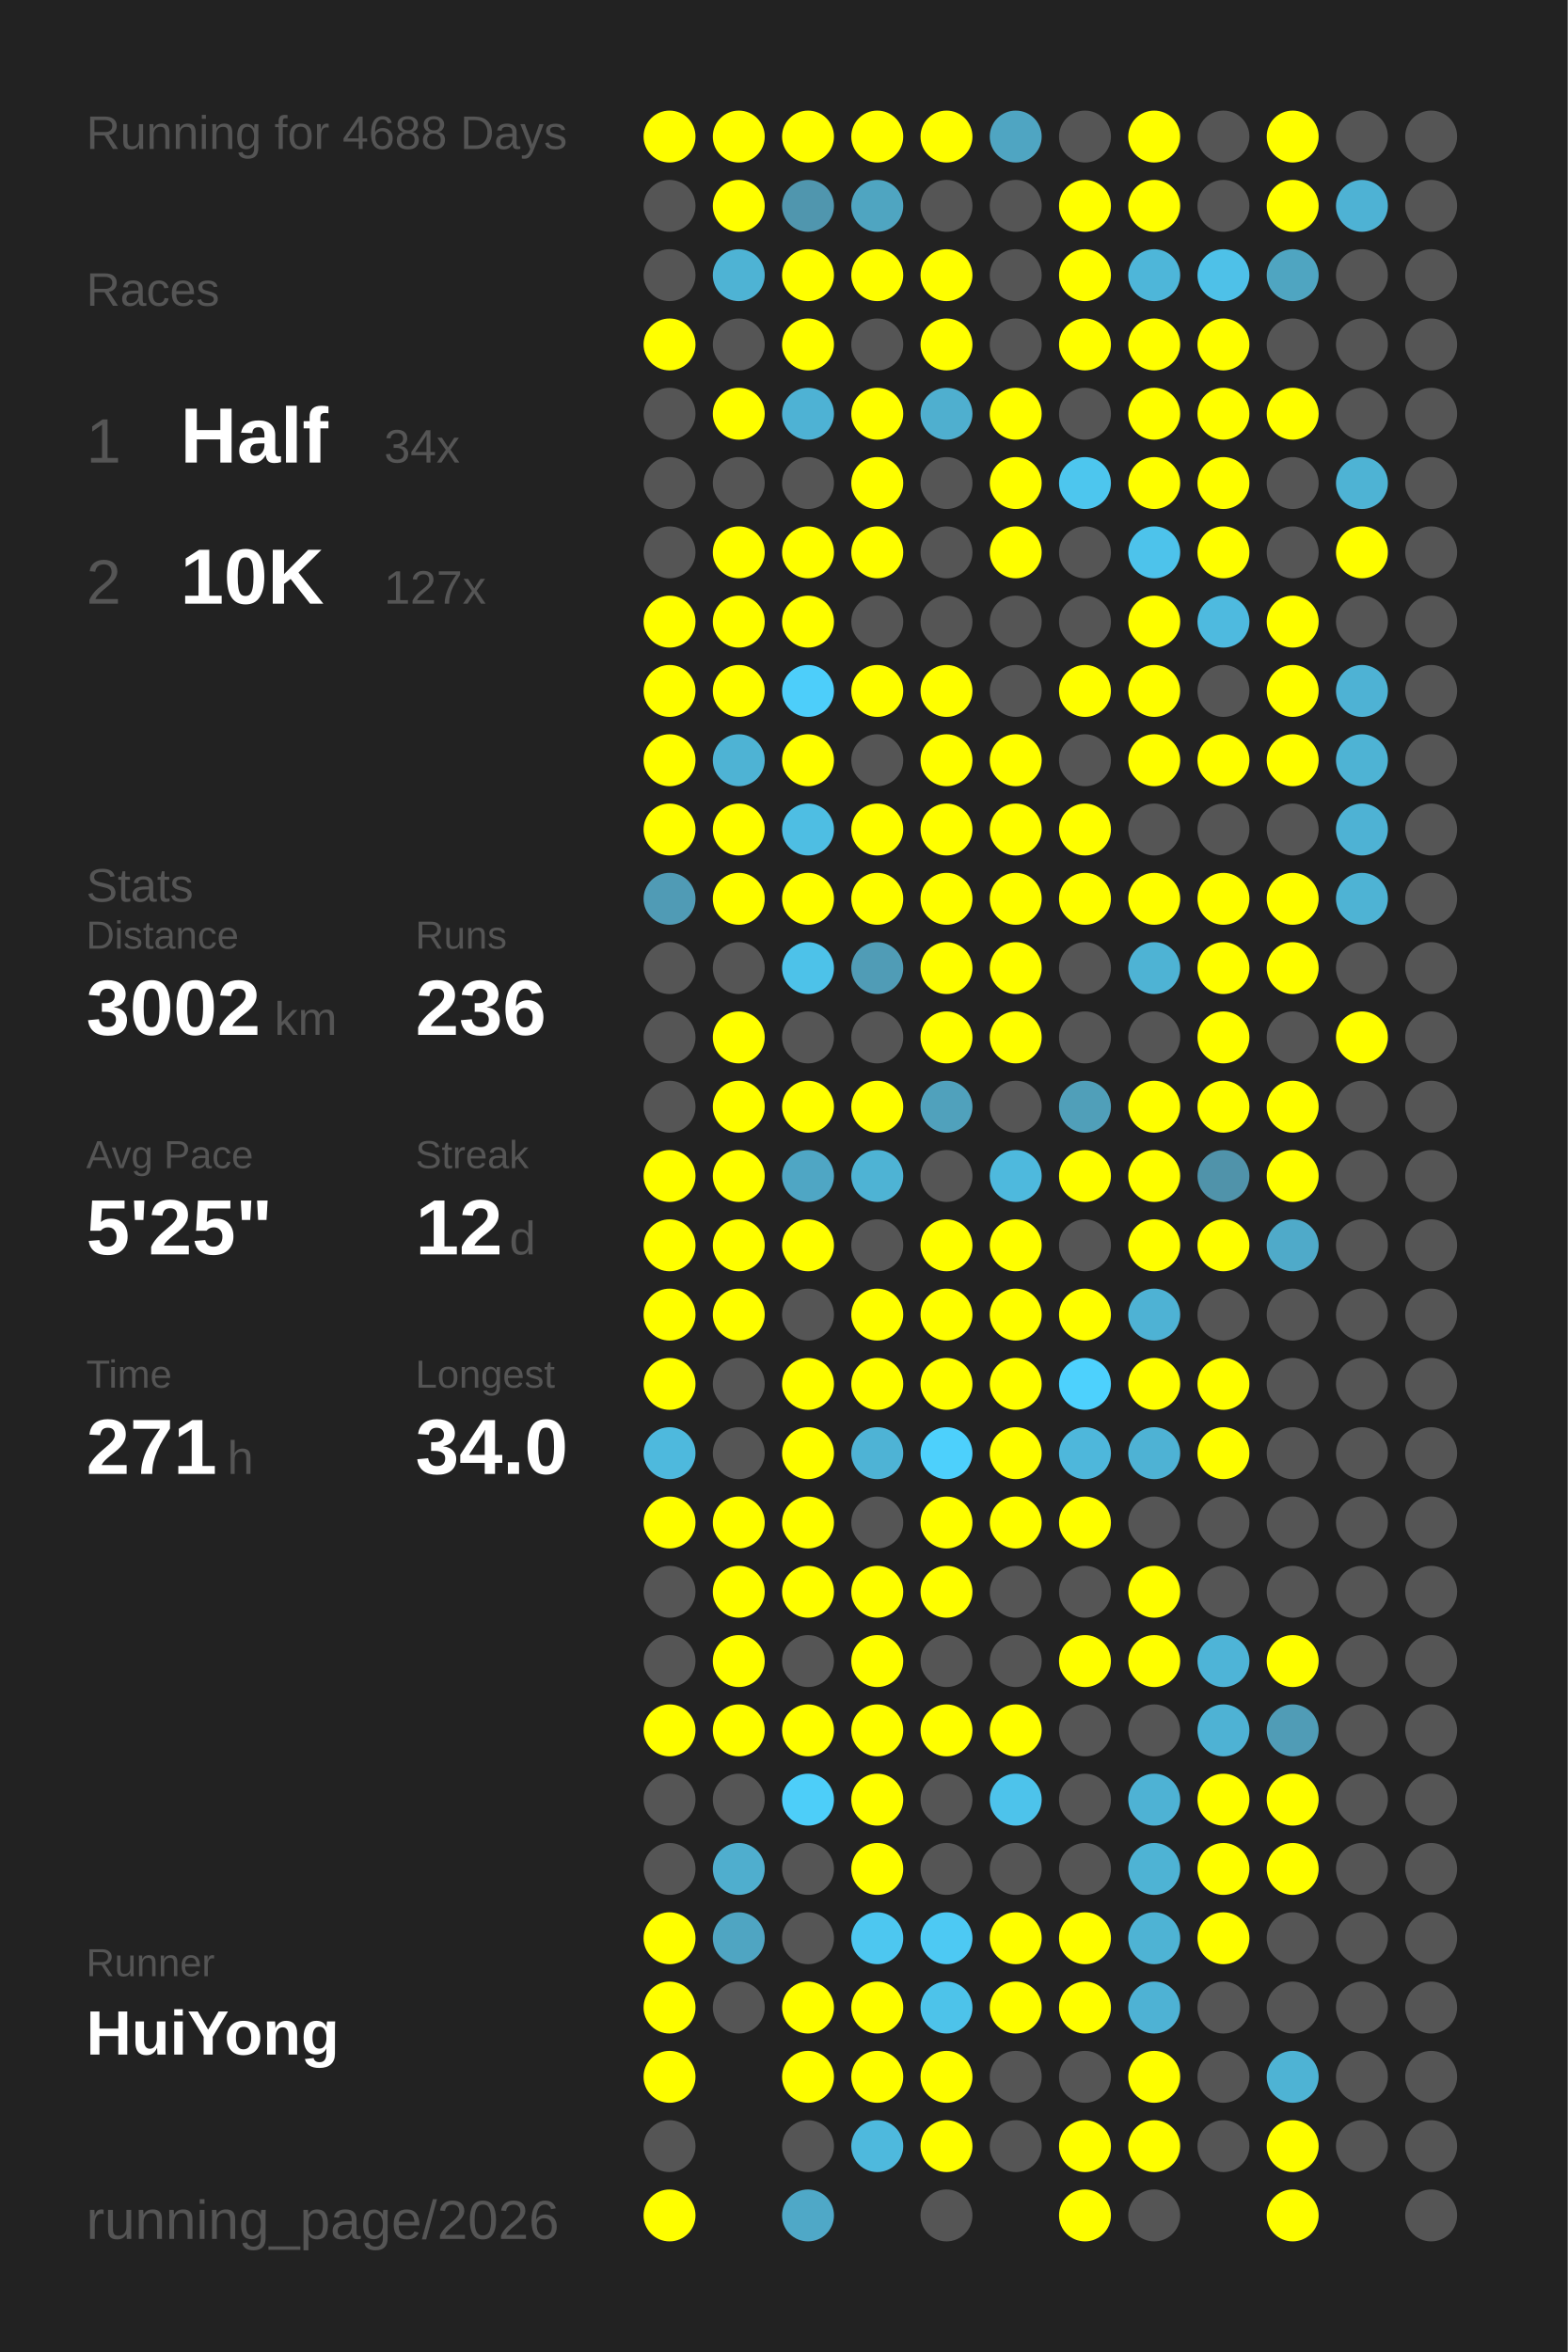
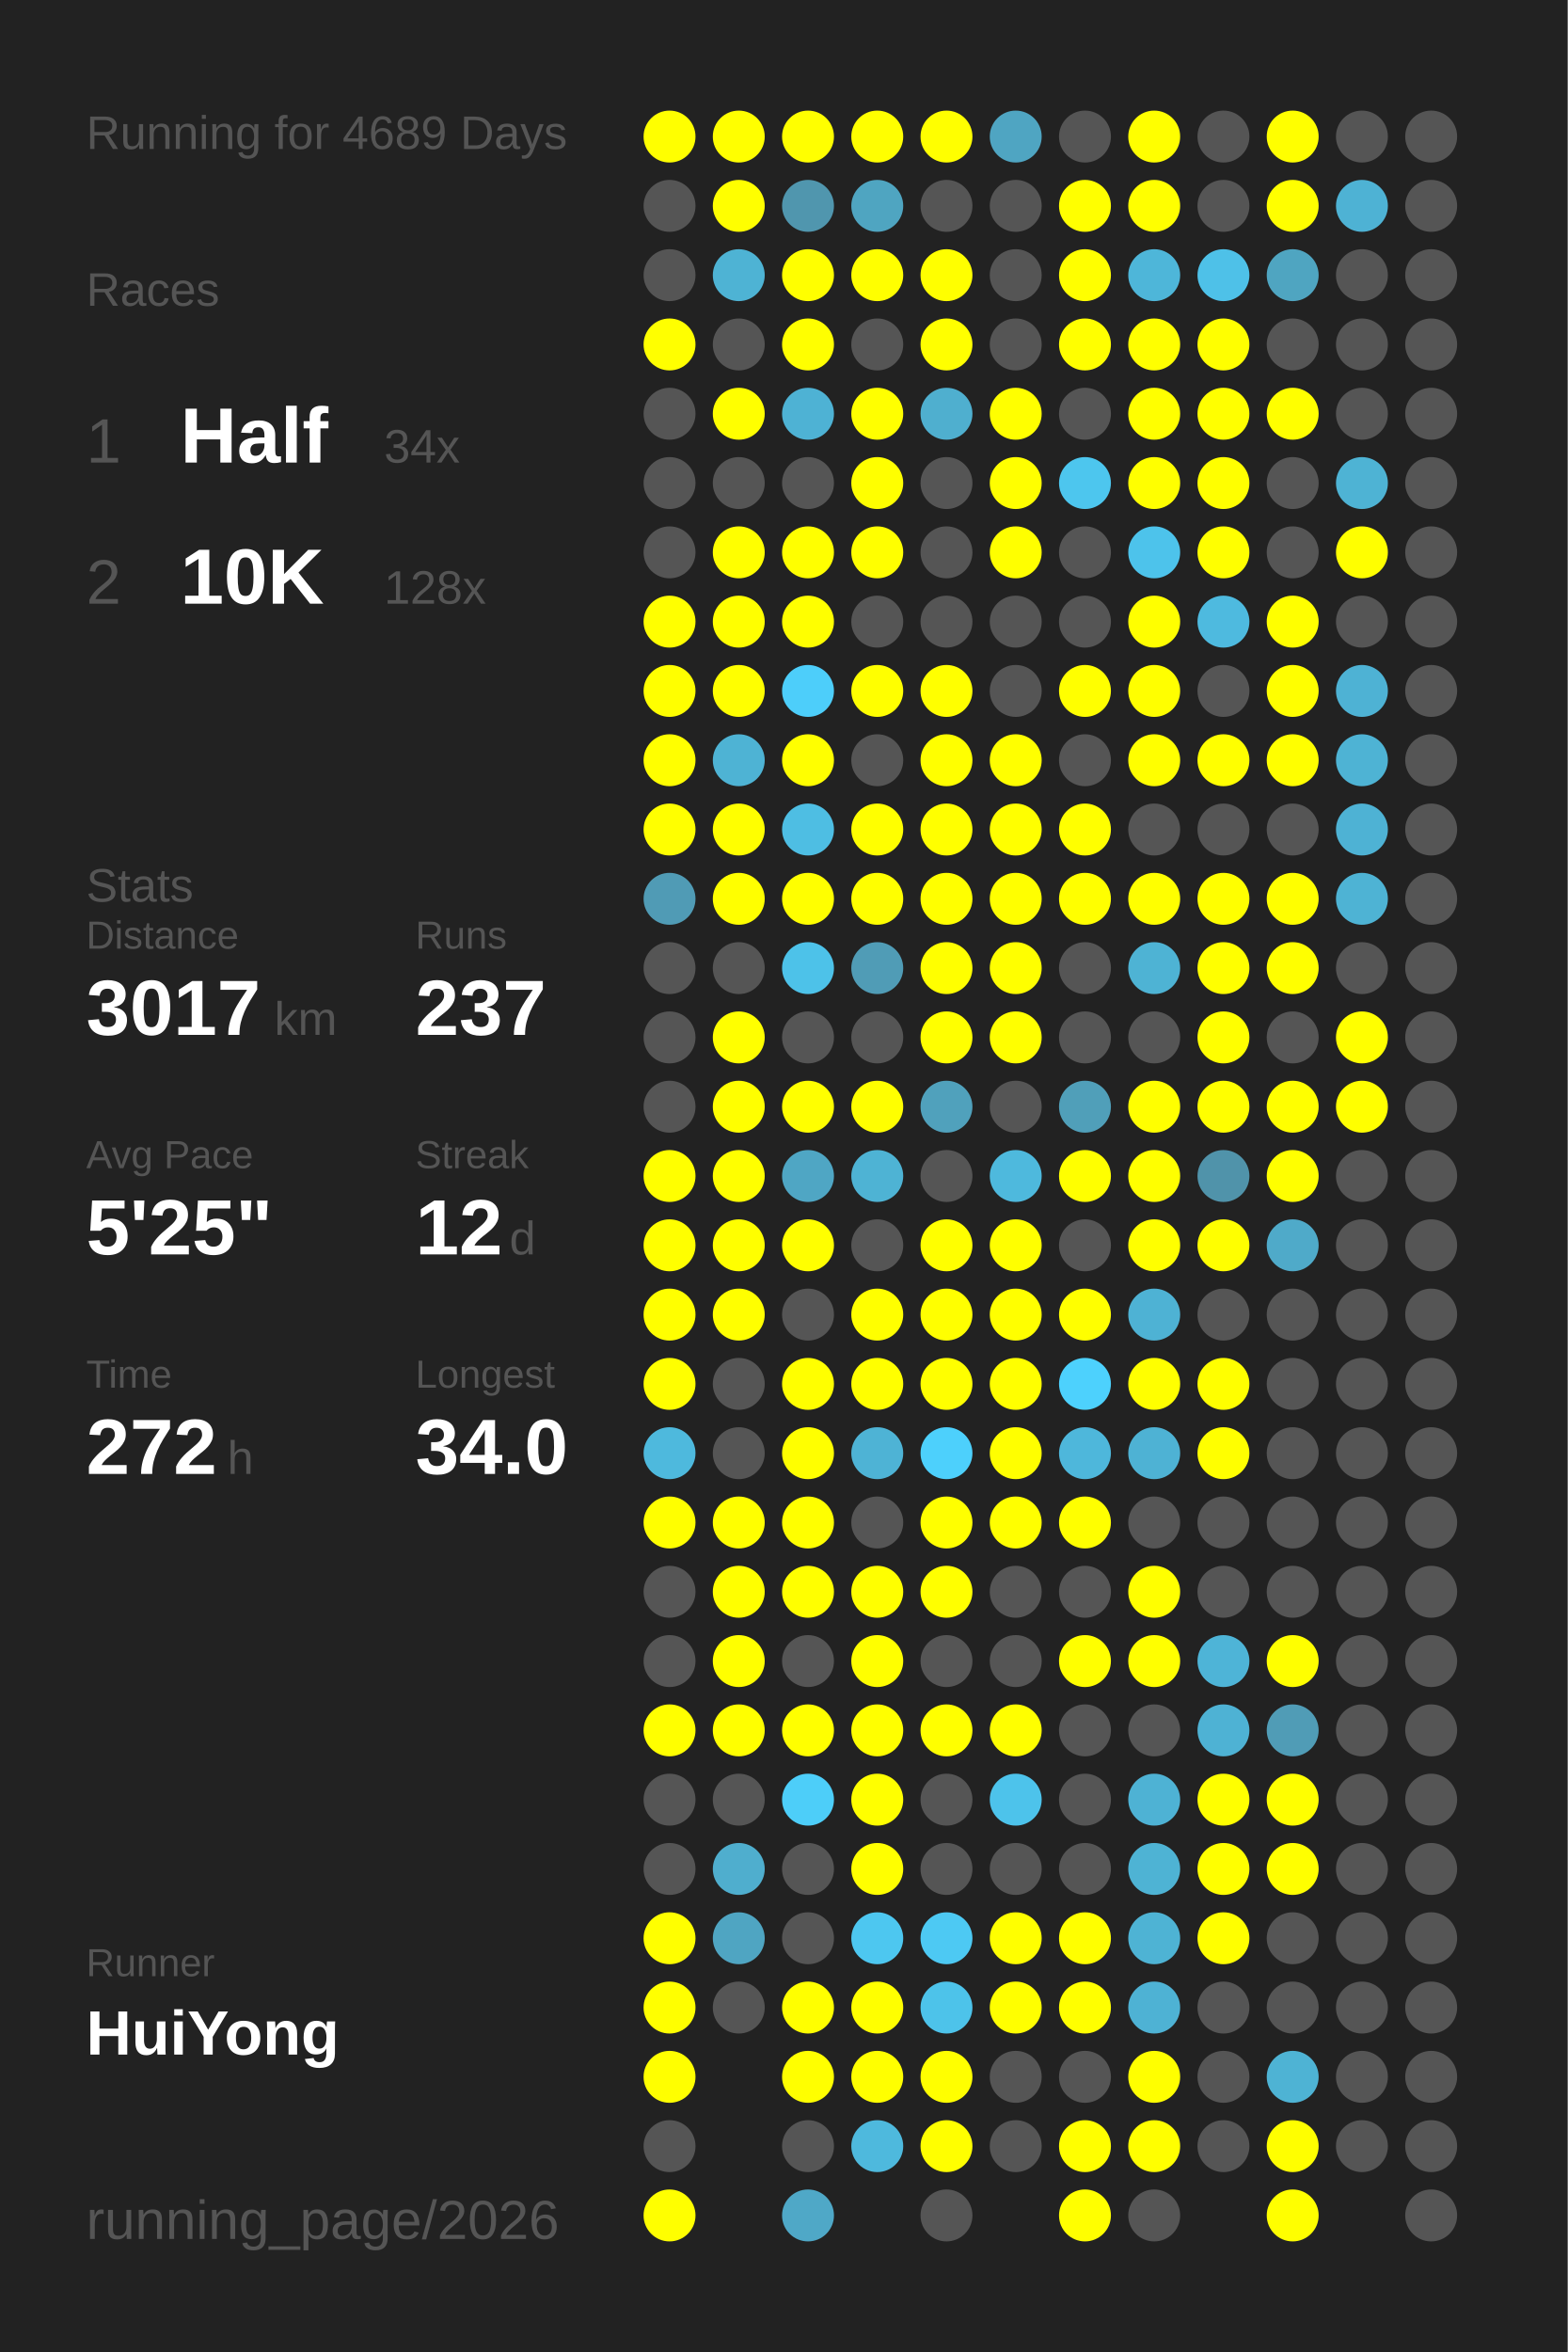
<svg xmlns="http://www.w3.org/2000/svg" baseProfile="full" height="300mm" version="1.1" viewBox="0,0,200,300" width="200mm">
  <defs />
  <rect fill="#222222" height="300" width="200" x="0" y="0" />
-   <text fill="#555555" style="font-size:6px; font-family:Arial;" x="11" y="19">Running for 4688 Days</text>
+   <text fill="#555555" style="font-size:6px; font-family:Arial;" x="11" y="19">Running for 4689 Days</text>
  <text fill="#555555" style="font-size:6px; font-family:Arial;" x="11" y="39">Races</text>
  <text fill="#555555" style="font-size:8px; font-family:Arial;" x="11" y="59">1</text>
  <text fill="#FFFFFF" style="font-size:10px; font-family:Arial; font-weight:bold;" x="23" y="59">Half</text>
  <text fill="#555555" style="font-size:6px; font-family:Arial;" x="49" y="59">34x</text>
  <text fill="#555555" style="font-size:8px; font-family:Arial;" x="11" y="77">2</text>
  <text fill="#FFFFFF" style="font-size:10px; font-family:Arial; font-weight:bold;" x="23" y="77">10K</text>
-   <text fill="#555555" style="font-size:6px; font-family:Arial;" x="49" y="77">127x</text>
+   <text fill="#555555" style="font-size:6px; font-family:Arial;" x="49" y="77">128x</text>
  <text fill="#555555" style="font-size:6px; font-family:Arial;" x="11" y="115">Stats</text>
  <text fill="#555555" style="font-size:5px; font-family:Arial;" x="11" y="121">Distance</text>
-   <text fill="#FFFFFF" style="font-size:10px; font-family:Arial; font-weight:bold;" x="11" y="132">3002</text>
+   <text fill="#FFFFFF" style="font-size:10px; font-family:Arial; font-weight:bold;" x="11" y="132">3017</text>
  <text fill="#555555" style="font-size:6px; font-family:Arial;" x="35" y="132">km</text>
  <text fill="#555555" style="font-size:5px; font-family:Arial;" x="53" y="121">Runs</text>
-   <text fill="#FFFFFF" style="font-size:10px; font-family:Arial; font-weight:bold;" x="53" y="132">236</text>
+   <text fill="#FFFFFF" style="font-size:10px; font-family:Arial; font-weight:bold;" x="53" y="132">237</text>
  <text fill="#555555" style="font-size:5px; font-family:Arial;" x="11" y="149">Avg Pace</text>
  <text fill="#FFFFFF" style="font-size:10px; font-family:Arial; font-weight:bold;" x="11" y="160">5'25"</text>
  <text fill="#555555" style="font-size:5px; font-family:Arial;" x="53" y="149">Streak</text>
  <text fill="#FFFFFF" style="font-size:10px; font-family:Arial; font-weight:bold;" x="53" y="160">12</text>
  <text fill="#555555" style="font-size:6px; font-family:Arial;" x="65" y="160">d</text>
  <text fill="#555555" style="font-size:5px; font-family:Arial;" x="11" y="177">Time</text>
-   <text fill="#FFFFFF" style="font-size:10px; font-family:Arial; font-weight:bold;" x="11" y="188">271</text>
+   <text fill="#FFFFFF" style="font-size:10px; font-family:Arial; font-weight:bold;" x="11" y="188">272</text>
  <text fill="#555555" style="font-size:6px; font-family:Arial;" x="29" y="188">h</text>
  <text fill="#555555" style="font-size:5px; font-family:Arial;" x="53" y="177">Longest</text>
  <text fill="#FFFFFF" style="font-size:10px; font-family:Arial; font-weight:bold;" x="53" y="188">34.0</text>
  <text fill="#555555" style="font-size:5px; font-family:Arial;" x="11" y="252.065">Runner</text>
  <text fill="#FFFFFF" style="font-size:8px; font-family:Arial; font-weight:bold;" x="11" y="262.065">HuiYong</text>
  <text fill="#555555" style="font-size:7px; font-family:Arial;" x="11" y="285.581">running_page/2026</text>
  <circle cx="85.417" cy="17.419" fill="#FFFF00" r="3.312" />
  <circle cx="85.417" cy="26.258" fill="#555555" r="3.312" />
  <circle cx="85.417" cy="35.097" fill="#555555" r="3.312" />
  <circle cx="85.417" cy="43.935" fill="#FFFF00" r="3.312" />
  <circle cx="85.417" cy="52.774" fill="#555555" r="3.312" />
  <circle cx="85.417" cy="61.613" fill="#555555" r="3.312" />
  <circle cx="85.417" cy="70.452" fill="#555555" r="3.312" />
  <circle cx="85.417" cy="79.29" fill="#FFFF00" r="3.312" />
  <circle cx="85.417" cy="88.129" fill="#FFFF00" r="3.312" />
  <circle cx="85.417" cy="96.968" fill="#FFFF00" r="3.312" />
  <circle cx="85.417" cy="105.806" fill="#FFFF00" r="3.312" />
  <circle cx="85.417" cy="114.645" fill="#509bb5" r="3.312" />
  <circle cx="85.417" cy="123.484" fill="#555555" r="3.312" />
  <circle cx="85.417" cy="132.323" fill="#555555" r="3.312" />
  <circle cx="85.417" cy="141.161" fill="#555555" r="3.312" />
  <circle cx="85.417" cy="150" fill="#FFFF00" r="3.312" />
  <circle cx="85.417" cy="158.839" fill="#FFFF00" r="3.312" />
  <circle cx="85.417" cy="167.677" fill="#FFFF00" r="3.312" />
  <circle cx="85.417" cy="176.516" fill="#FFFF00" r="3.312" />
  <circle cx="85.417" cy="185.355" fill="#4eb9dd" r="3.312" />
  <circle cx="85.417" cy="194.194" fill="#FFFF00" r="3.312" />
  <circle cx="85.417" cy="203.032" fill="#555555" r="3.312" />
  <circle cx="85.417" cy="211.871" fill="#555555" r="3.312" />
  <circle cx="85.417" cy="220.71" fill="#FFFF00" r="3.312" />
  <circle cx="85.417" cy="229.548" fill="#555555" r="3.312" />
  <circle cx="85.417" cy="238.387" fill="#555555" r="3.312" />
  <circle cx="85.417" cy="247.226" fill="#FFFF00" r="3.312" />
  <circle cx="85.417" cy="256.065" fill="#FFFF00" r="3.312" />
  <circle cx="85.417" cy="264.903" fill="#FFFF00" r="3.312" />
  <circle cx="85.417" cy="273.742" fill="#555555" r="3.312" />
  <circle cx="85.417" cy="282.581" fill="#FFFF00" r="3.312" />
  <circle cx="94.25" cy="17.419" fill="#FFFF00" r="3.312" />
  <circle cx="94.25" cy="26.258" fill="#FFFF00" r="3.312" />
  <circle cx="94.25" cy="35.097" fill="#4eb3d4" r="3.312" />
  <circle cx="94.25" cy="43.935" fill="#555555" r="3.312" />
  <circle cx="94.25" cy="52.774" fill="#FFFF00" r="3.312" />
  <circle cx="94.25" cy="61.613" fill="#555555" r="3.312" />
  <circle cx="94.25" cy="70.452" fill="#FFFF00" r="3.312" />
  <circle cx="94.25" cy="79.29" fill="#FFFF00" r="3.312" />
  <circle cx="94.25" cy="88.129" fill="#FFFF00" r="3.312" />
  <circle cx="94.25" cy="96.968" fill="#4eb3d4" r="3.312" />
  <circle cx="94.25" cy="105.806" fill="#FFFF00" r="3.312" />
  <circle cx="94.25" cy="114.645" fill="#FFFF00" r="3.312" />
  <circle cx="94.25" cy="123.484" fill="#555555" r="3.312" />
  <circle cx="94.25" cy="132.323" fill="#FFFF00" r="3.312" />
  <circle cx="94.25" cy="141.161" fill="#FFFF00" r="3.312" />
  <circle cx="94.25" cy="150" fill="#FFFF00" r="3.312" />
  <circle cx="94.25" cy="158.839" fill="#FFFF00" r="3.312" />
  <circle cx="94.25" cy="167.677" fill="#FFFF00" r="3.312" />
  <circle cx="94.25" cy="176.516" fill="#555555" r="3.312" />
  <circle cx="94.25" cy="185.355" fill="#555555" r="3.312" />
  <circle cx="94.25" cy="194.194" fill="#FFFF00" r="3.312" />
  <circle cx="94.25" cy="203.032" fill="#FFFF00" r="3.312" />
  <circle cx="94.25" cy="211.871" fill="#FFFF00" r="3.312" />
  <circle cx="94.25" cy="220.71" fill="#FFFF00" r="3.312" />
  <circle cx="94.25" cy="229.548" fill="#555555" r="3.312" />
  <circle cx="94.25" cy="238.387" fill="#4faece" r="3.312" />
  <circle cx="94.25" cy="247.226" fill="#4fa5c2" r="3.312" />
  <circle cx="94.25" cy="256.065" fill="#555555" r="3.312" />
  <circle cx="103.083" cy="17.419" fill="#FFFF00" r="3.312" />
  <circle cx="103.083" cy="26.258" fill="#5096ae" r="3.312" />
  <circle cx="103.083" cy="35.097" fill="#FFFF00" r="3.312" />
  <circle cx="103.083" cy="43.935" fill="#FFFF00" r="3.312" />
  <circle cx="103.083" cy="52.774" fill="#4eb2d4" r="3.312" />
  <circle cx="103.083" cy="61.613" fill="#555555" r="3.312" />
  <circle cx="103.083" cy="70.452" fill="#FFFF00" r="3.312" />
  <circle cx="103.083" cy="79.29" fill="#FFFF00" r="3.312" />
  <circle cx="103.083" cy="88.129" fill="#4dcefa" r="3.312" />
  <circle cx="103.083" cy="96.968" fill="#FFFF00" r="3.312" />
  <circle cx="103.083" cy="105.806" fill="#4ebee3" r="3.312" />
  <circle cx="103.083" cy="114.645" fill="#FFFF00" r="3.312" />
  <circle cx="103.083" cy="123.484" fill="#4dc2e9" r="3.312" />
  <circle cx="103.083" cy="132.323" fill="#555555" r="3.312" />
  <circle cx="103.083" cy="141.161" fill="#FFFF00" r="3.312" />
  <circle cx="103.083" cy="150" fill="#4fa6c4" r="3.312" />
  <circle cx="103.083" cy="158.839" fill="#FFFF00" r="3.312" />
  <circle cx="103.083" cy="167.677" fill="#555555" r="3.312" />
  <circle cx="103.083" cy="176.516" fill="#FFFF00" r="3.312" />
  <circle cx="103.083" cy="185.355" fill="#FFFF00" r="3.312" />
  <circle cx="103.083" cy="194.194" fill="#FFFF00" r="3.312" />
  <circle cx="103.083" cy="203.032" fill="#FFFF00" r="3.312" />
  <circle cx="103.083" cy="211.871" fill="#555555" r="3.312" />
  <circle cx="103.083" cy="220.71" fill="#FFFF00" r="3.312" />
  <circle cx="103.083" cy="229.548" fill="#4dcef9" r="3.312" />
  <circle cx="103.083" cy="238.387" fill="#555555" r="3.312" />
  <circle cx="103.083" cy="247.226" fill="#555555" r="3.312" />
  <circle cx="103.083" cy="256.065" fill="#FFFF00" r="3.312" />
  <circle cx="103.083" cy="264.903" fill="#FFFF00" r="3.312" />
  <circle cx="103.083" cy="273.742" fill="#555555" r="3.312" />
  <circle cx="103.083" cy="282.581" fill="#4fa8c7" r="3.312" />
  <circle cx="111.917" cy="17.419" fill="#FFFF00" r="3.312" />
  <circle cx="111.917" cy="26.258" fill="#4fa5c1" r="3.312" />
  <circle cx="111.917" cy="35.097" fill="#FFFF00" r="3.312" />
  <circle cx="111.917" cy="43.935" fill="#555555" r="3.312" />
  <circle cx="111.917" cy="52.774" fill="#FFFF00" r="3.312" />
  <circle cx="111.917" cy="61.613" fill="#FFFF00" r="3.312" />
  <circle cx="111.917" cy="70.452" fill="#FFFF00" r="3.312" />
  <circle cx="111.917" cy="79.29" fill="#555555" r="3.312" />
  <circle cx="111.917" cy="88.129" fill="#FFFF00" r="3.312" />
  <circle cx="111.917" cy="96.968" fill="#555555" r="3.312" />
  <circle cx="111.917" cy="105.806" fill="#FFFF00" r="3.312" />
  <circle cx="111.917" cy="114.645" fill="#FFFF00" r="3.312" />
  <circle cx="111.917" cy="123.484" fill="#509cb6" r="3.312" />
  <circle cx="111.917" cy="132.323" fill="#555555" r="3.312" />
  <circle cx="111.917" cy="141.161" fill="#FFFF00" r="3.312" />
  <circle cx="111.917" cy="150" fill="#4eb3d4" r="3.312" />
  <circle cx="111.917" cy="158.839" fill="#555555" r="3.312" />
  <circle cx="111.917" cy="167.677" fill="#FFFF00" r="3.312" />
  <circle cx="111.917" cy="176.516" fill="#FFFF00" r="3.312" />
  <circle cx="111.917" cy="185.355" fill="#4eb3d5" r="3.312" />
  <circle cx="111.917" cy="194.194" fill="#555555" r="3.312" />
  <circle cx="111.917" cy="203.032" fill="#FFFF00" r="3.312" />
  <circle cx="111.917" cy="211.871" fill="#FFFF00" r="3.312" />
  <circle cx="111.917" cy="220.71" fill="#FFFF00" r="3.312" />
  <circle cx="111.917" cy="229.548" fill="#FFFF00" r="3.312" />
  <circle cx="111.917" cy="238.387" fill="#FFFF00" r="3.312" />
  <circle cx="111.917" cy="247.226" fill="#4dc7f0" r="3.312" />
  <circle cx="111.917" cy="256.065" fill="#FFFF00" r="3.312" />
  <circle cx="111.917" cy="264.903" fill="#FFFF00" r="3.312" />
  <circle cx="111.917" cy="273.742" fill="#4eb9dd" r="3.312" />
  <circle cx="120.75" cy="17.419" fill="#FFFF00" r="3.312" />
  <circle cx="120.75" cy="26.258" fill="#555555" r="3.312" />
  <circle cx="120.75" cy="35.097" fill="#FFFF00" r="3.312" />
  <circle cx="120.75" cy="43.935" fill="#FFFF00" r="3.312" />
  <circle cx="120.75" cy="52.774" fill="#4fafcf" r="3.312" />
  <circle cx="120.75" cy="61.613" fill="#555555" r="3.312" />
  <circle cx="120.75" cy="70.452" fill="#555555" r="3.312" />
  <circle cx="120.75" cy="79.29" fill="#555555" r="3.312" />
  <circle cx="120.75" cy="88.129" fill="#FFFF00" r="3.312" />
  <circle cx="120.75" cy="96.968" fill="#FFFF00" r="3.312" />
  <circle cx="120.75" cy="105.806" fill="#FFFF00" r="3.312" />
  <circle cx="120.75" cy="114.645" fill="#FFFF00" r="3.312" />
  <circle cx="120.75" cy="123.484" fill="#FFFF00" r="3.312" />
  <circle cx="120.75" cy="132.323" fill="#FFFF00" r="3.312" />
  <circle cx="120.75" cy="141.161" fill="#50a1bc" r="3.312" />
  <circle cx="120.75" cy="150" fill="#555555" r="3.312" />
  <circle cx="120.75" cy="158.839" fill="#FFFF00" r="3.312" />
  <circle cx="120.75" cy="167.677" fill="#FFFF00" r="3.312" />
  <circle cx="120.75" cy="176.516" fill="#FFFF00" r="3.312" />
  <circle cx="120.75" cy="185.355" fill="#4dd0fc" r="3.312" />
  <circle cx="120.75" cy="194.194" fill="#FFFF00" r="3.312" />
  <circle cx="120.75" cy="203.032" fill="#FFFF00" r="3.312" />
  <circle cx="120.75" cy="211.871" fill="#555555" r="3.312" />
  <circle cx="120.75" cy="220.71" fill="#FFFF00" r="3.312" />
  <circle cx="120.75" cy="229.548" fill="#555555" r="3.312" />
  <circle cx="120.75" cy="238.387" fill="#555555" r="3.312" />
  <circle cx="120.75" cy="247.226" fill="#4dc9f3" r="3.312" />
  <circle cx="120.75" cy="256.065" fill="#4dc3ea" r="3.312" />
  <circle cx="120.75" cy="264.903" fill="#FFFF00" r="3.312" />
  <circle cx="120.75" cy="273.742" fill="#FFFF00" r="3.312" />
  <circle cx="120.75" cy="282.581" fill="#555555" r="3.312" />
  <circle cx="129.583" cy="17.419" fill="#4fa5c2" r="3.312" />
  <circle cx="129.583" cy="26.258" fill="#555555" r="3.312" />
  <circle cx="129.583" cy="35.097" fill="#555555" r="3.312" />
  <circle cx="129.583" cy="43.935" fill="#555555" r="3.312" />
  <circle cx="129.583" cy="52.774" fill="#FFFF00" r="3.312" />
  <circle cx="129.583" cy="61.613" fill="#FFFF00" r="3.312" />
  <circle cx="129.583" cy="70.452" fill="#FFFF00" r="3.312" />
  <circle cx="129.583" cy="79.29" fill="#555555" r="3.312" />
  <circle cx="129.583" cy="88.129" fill="#555555" r="3.312" />
  <circle cx="129.583" cy="96.968" fill="#FFFF00" r="3.312" />
  <circle cx="129.583" cy="105.806" fill="#FFFF00" r="3.312" />
  <circle cx="129.583" cy="114.645" fill="#FFFF00" r="3.312" />
  <circle cx="129.583" cy="123.484" fill="#FFFF00" r="3.312" />
  <circle cx="129.583" cy="132.323" fill="#FFFF00" r="3.312" />
  <circle cx="129.583" cy="141.161" fill="#555555" r="3.312" />
  <circle cx="129.583" cy="150" fill="#4eb9dd" r="3.312" />
  <circle cx="129.583" cy="158.839" fill="#FFFF00" r="3.312" />
  <circle cx="129.583" cy="167.677" fill="#FFFF00" r="3.312" />
  <circle cx="129.583" cy="176.516" fill="#FFFF00" r="3.312" />
  <circle cx="129.583" cy="185.355" fill="#FFFF00" r="3.312" />
  <circle cx="129.583" cy="194.194" fill="#FFFF00" r="3.312" />
  <circle cx="129.583" cy="203.032" fill="#555555" r="3.312" />
  <circle cx="129.583" cy="211.871" fill="#555555" r="3.312" />
  <circle cx="129.583" cy="220.71" fill="#FFFF00" r="3.312" />
  <circle cx="129.583" cy="229.548" fill="#4dc3eb" r="3.312" />
  <circle cx="129.583" cy="238.387" fill="#555555" r="3.312" />
  <circle cx="129.583" cy="247.226" fill="#FFFF00" r="3.312" />
  <circle cx="129.583" cy="256.065" fill="#FFFF00" r="3.312" />
  <circle cx="129.583" cy="264.903" fill="#555555" r="3.312" />
  <circle cx="129.583" cy="273.742" fill="#555555" r="3.312" />
  <circle cx="138.417" cy="17.419" fill="#555555" r="3.312" />
  <circle cx="138.417" cy="26.258" fill="#FFFF00" r="3.312" />
  <circle cx="138.417" cy="35.097" fill="#FFFF00" r="3.312" />
  <circle cx="138.417" cy="43.935" fill="#FFFF00" r="3.312" />
  <circle cx="138.417" cy="52.774" fill="#555555" r="3.312" />
  <circle cx="138.417" cy="61.613" fill="#4dc6ee" r="3.312" />
  <circle cx="138.417" cy="70.452" fill="#555555" r="3.312" />
  <circle cx="138.417" cy="79.29" fill="#555555" r="3.312" />
  <circle cx="138.417" cy="88.129" fill="#FFFF00" r="3.312" />
  <circle cx="138.417" cy="96.968" fill="#555555" r="3.312" />
  <circle cx="138.417" cy="105.806" fill="#FFFF00" r="3.312" />
  <circle cx="138.417" cy="114.645" fill="#FFFF00" r="3.312" />
  <circle cx="138.417" cy="123.484" fill="#555555" r="3.312" />
  <circle cx="138.417" cy="132.323" fill="#555555" r="3.312" />
  <circle cx="138.417" cy="141.161" fill="#509fb9" r="3.312" />
  <circle cx="138.417" cy="150" fill="#FFFF00" r="3.312" />
  <circle cx="138.417" cy="158.839" fill="#555555" r="3.312" />
  <circle cx="138.417" cy="167.677" fill="#FFFF00" r="3.312" />
  <circle cx="138.417" cy="176.516" fill="#4dd1fd" r="3.312" />
  <circle cx="138.417" cy="185.355" fill="#4eb7db" r="3.312" />
  <circle cx="138.417" cy="194.194" fill="#FFFF00" r="3.312" />
  <circle cx="138.417" cy="203.032" fill="#555555" r="3.312" />
  <circle cx="138.417" cy="211.871" fill="#FFFF00" r="3.312" />
  <circle cx="138.417" cy="220.71" fill="#555555" r="3.312" />
  <circle cx="138.417" cy="229.548" fill="#555555" r="3.312" />
  <circle cx="138.417" cy="238.387" fill="#555555" r="3.312" />
  <circle cx="138.417" cy="247.226" fill="#FFFF00" r="3.312" />
  <circle cx="138.417" cy="256.065" fill="#FFFF00" r="3.312" />
  <circle cx="138.417" cy="264.903" fill="#555555" r="3.312" />
  <circle cx="138.417" cy="273.742" fill="#FFFF00" r="3.312" />
  <circle cx="138.417" cy="282.581" fill="#FFFF00" r="3.312" />
  <circle cx="147.25" cy="17.419" fill="#FFFF00" r="3.312" />
  <circle cx="147.25" cy="26.258" fill="#FFFF00" r="3.312" />
  <circle cx="147.25" cy="35.097" fill="#4eb6d9" r="3.312" />
  <circle cx="147.25" cy="43.935" fill="#FFFF00" r="3.312" />
  <circle cx="147.25" cy="52.774" fill="#FFFF00" r="3.312" />
  <circle cx="147.25" cy="61.613" fill="#FFFF00" r="3.312" />
  <circle cx="147.25" cy="70.452" fill="#4dc3eb" r="3.312" />
  <circle cx="147.25" cy="79.29" fill="#FFFF00" r="3.312" />
  <circle cx="147.25" cy="88.129" fill="#FFFF00" r="3.312" />
  <circle cx="147.25" cy="96.968" fill="#FFFF00" r="3.312" />
  <circle cx="147.25" cy="105.806" fill="#555555" r="3.312" />
  <circle cx="147.25" cy="114.645" fill="#FFFF00" r="3.312" />
  <circle cx="147.25" cy="123.484" fill="#4eb3d4" r="3.312" />
  <circle cx="147.25" cy="132.323" fill="#555555" r="3.312" />
  <circle cx="147.25" cy="141.161" fill="#FFFF00" r="3.312" />
  <circle cx="147.25" cy="150" fill="#FFFF00" r="3.312" />
  <circle cx="147.25" cy="158.839" fill="#FFFF00" r="3.312" />
  <circle cx="147.25" cy="167.677" fill="#4eb2d4" r="3.312" />
  <circle cx="147.25" cy="176.516" fill="#FFFF00" r="3.312" />
  <circle cx="147.25" cy="185.355" fill="#4eb2d4" r="3.312" />
  <circle cx="147.25" cy="194.194" fill="#555555" r="3.312" />
  <circle cx="147.25" cy="203.032" fill="#FFFF00" r="3.312" />
  <circle cx="147.25" cy="211.871" fill="#FFFF00" r="3.312" />
  <circle cx="147.25" cy="220.71" fill="#555555" r="3.312" />
  <circle cx="147.25" cy="229.548" fill="#4eb2d4" r="3.312" />
  <circle cx="147.25" cy="238.387" fill="#4eb3d4" r="3.312" />
  <circle cx="147.25" cy="247.226" fill="#4eb3d4" r="3.312" />
  <circle cx="147.25" cy="256.065" fill="#4eb2d4" r="3.312" />
  <circle cx="147.25" cy="264.903" fill="#FFFF00" r="3.312" />
  <circle cx="147.25" cy="273.742" fill="#FFFF00" r="3.312" />
  <circle cx="147.25" cy="282.581" fill="#555555" r="3.312" />
  <circle cx="156.083" cy="17.419" fill="#555555" r="3.312" />
  <circle cx="156.083" cy="26.258" fill="#555555" r="3.312" />
  <circle cx="156.083" cy="35.097" fill="#4ec1e8" r="3.312" />
  <circle cx="156.083" cy="43.935" fill="#FFFF00" r="3.312" />
  <circle cx="156.083" cy="52.774" fill="#FFFF00" r="3.312" />
  <circle cx="156.083" cy="61.613" fill="#FFFF00" r="3.312" />
  <circle cx="156.083" cy="70.452" fill="#FFFF00" r="3.312" />
  <circle cx="156.083" cy="79.29" fill="#4ebadf" r="3.312" />
  <circle cx="156.083" cy="88.129" fill="#555555" r="3.312" />
  <circle cx="156.083" cy="96.968" fill="#FFFF00" r="3.312" />
  <circle cx="156.083" cy="105.806" fill="#555555" r="3.312" />
  <circle cx="156.083" cy="114.645" fill="#FFFF00" r="3.312" />
  <circle cx="156.083" cy="123.484" fill="#FFFF00" r="3.312" />
  <circle cx="156.083" cy="132.323" fill="#FFFF00" r="3.312" />
  <circle cx="156.083" cy="141.161" fill="#FFFF00" r="3.312" />
  <circle cx="156.083" cy="150" fill="#5093aa" r="3.312" />
  <circle cx="156.083" cy="158.839" fill="#FFFF00" r="3.312" />
  <circle cx="156.083" cy="167.677" fill="#555555" r="3.312" />
  <circle cx="156.083" cy="176.516" fill="#FFFF00" r="3.312" />
  <circle cx="156.083" cy="185.355" fill="#FFFF00" r="3.312" />
  <circle cx="156.083" cy="194.194" fill="#555555" r="3.312" />
  <circle cx="156.083" cy="203.032" fill="#555555" r="3.312" />
  <circle cx="156.083" cy="211.871" fill="#4eb4d7" r="3.312" />
  <circle cx="156.083" cy="220.71" fill="#4eb2d4" r="3.312" />
  <circle cx="156.083" cy="229.548" fill="#FFFF00" r="3.312" />
  <circle cx="156.083" cy="238.387" fill="#FFFF00" r="3.312" />
  <circle cx="156.083" cy="247.226" fill="#FFFF00" r="3.312" />
  <circle cx="156.083" cy="256.065" fill="#555555" r="3.312" />
  <circle cx="156.083" cy="264.903" fill="#555555" r="3.312" />
  <circle cx="156.083" cy="273.742" fill="#555555" r="3.312" />
  <circle cx="164.917" cy="17.419" fill="#FFFF00" r="3.312" />
  <circle cx="164.917" cy="26.258" fill="#FFFF00" r="3.312" />
  <circle cx="164.917" cy="35.097" fill="#4fa5c1" r="3.312" />
  <circle cx="164.917" cy="43.935" fill="#555555" r="3.312" />
  <circle cx="164.917" cy="52.774" fill="#FFFF00" r="3.312" />
  <circle cx="164.917" cy="61.613" fill="#555555" r="3.312" />
  <circle cx="164.917" cy="70.452" fill="#555555" r="3.312" />
  <circle cx="164.917" cy="79.29" fill="#FFFF00" r="3.312" />
  <circle cx="164.917" cy="88.129" fill="#FFFF00" r="3.312" />
  <circle cx="164.917" cy="96.968" fill="#FFFF00" r="3.312" />
  <circle cx="164.917" cy="105.806" fill="#555555" r="3.312" />
  <circle cx="164.917" cy="114.645" fill="#FFFF00" r="3.312" />
  <circle cx="164.917" cy="123.484" fill="#FFFF00" r="3.312" />
  <circle cx="164.917" cy="132.323" fill="#555555" r="3.312" />
  <circle cx="164.917" cy="141.161" fill="#FFFF00" r="3.312" />
  <circle cx="164.917" cy="150" fill="#FFFF00" r="3.312" />
  <circle cx="164.917" cy="158.839" fill="#4faac9" r="3.312" />
  <circle cx="164.917" cy="167.677" fill="#555555" r="3.312" />
  <circle cx="164.917" cy="176.516" fill="#555555" r="3.312" />
  <circle cx="164.917" cy="185.355" fill="#555555" r="3.312" />
  <circle cx="164.917" cy="194.194" fill="#555555" r="3.312" />
  <circle cx="164.917" cy="203.032" fill="#555555" r="3.312" />
  <circle cx="164.917" cy="211.871" fill="#FFFF00" r="3.312" />
  <circle cx="164.917" cy="220.71" fill="#509cb6" r="3.312" />
  <circle cx="164.917" cy="229.548" fill="#FFFF00" r="3.312" />
  <circle cx="164.917" cy="238.387" fill="#FFFF00" r="3.312" />
  <circle cx="164.917" cy="247.226" fill="#555555" r="3.312" />
  <circle cx="164.917" cy="256.065" fill="#555555" r="3.312" />
  <circle cx="164.917" cy="264.903" fill="#4eb3d4" r="3.312" />
  <circle cx="164.917" cy="273.742" fill="#FFFF00" r="3.312" />
  <circle cx="164.917" cy="282.581" fill="#FFFF00" r="3.312" />
  <circle cx="173.75" cy="17.419" fill="#555555" r="3.312" />
  <circle cx="173.75" cy="26.258" fill="#4eb2d4" r="3.312" />
  <circle cx="173.75" cy="35.097" fill="#555555" r="3.312" />
  <circle cx="173.75" cy="43.935" fill="#555555" r="3.312" />
  <circle cx="173.75" cy="52.774" fill="#555555" r="3.312" />
  <circle cx="173.75" cy="61.613" fill="#4eb3d4" r="3.312" />
  <circle cx="173.75" cy="70.452" fill="#FFFF00" r="3.312" />
  <circle cx="173.75" cy="79.29" fill="#555555" r="3.312" />
  <circle cx="173.75" cy="88.129" fill="#4eb2d4" r="3.312" />
  <circle cx="173.75" cy="96.968" fill="#4eb3d4" r="3.312" />
  <circle cx="173.75" cy="105.806" fill="#4eb2d4" r="3.312" />
  <circle cx="173.75" cy="114.645" fill="#4eb3d4" r="3.312" />
  <circle cx="173.75" cy="123.484" fill="#555555" r="3.312" />
  <circle cx="173.75" cy="132.323" fill="#FFFF00" r="3.312" />
-   <circle cx="173.75" cy="141.161" fill="#555555" r="3.312" />
+   <circle cx="173.75" cy="141.161" fill="#FFFF00" r="3.312" />
  <circle cx="173.75" cy="150" fill="#555555" r="3.312" />
  <circle cx="173.75" cy="158.839" fill="#555555" r="3.312" />
  <circle cx="173.75" cy="167.677" fill="#555555" r="3.312" />
  <circle cx="173.75" cy="176.516" fill="#555555" r="3.312" />
  <circle cx="173.75" cy="185.355" fill="#555555" r="3.312" />
  <circle cx="173.75" cy="194.194" fill="#555555" r="3.312" />
  <circle cx="173.75" cy="203.032" fill="#555555" r="3.312" />
  <circle cx="173.75" cy="211.871" fill="#555555" r="3.312" />
  <circle cx="173.75" cy="220.71" fill="#555555" r="3.312" />
  <circle cx="173.75" cy="229.548" fill="#555555" r="3.312" />
  <circle cx="173.75" cy="238.387" fill="#555555" r="3.312" />
  <circle cx="173.75" cy="247.226" fill="#555555" r="3.312" />
  <circle cx="173.75" cy="256.065" fill="#555555" r="3.312" />
  <circle cx="173.75" cy="264.903" fill="#555555" r="3.312" />
  <circle cx="173.75" cy="273.742" fill="#555555" r="3.312" />
  <circle cx="182.583" cy="17.419" fill="#555555" r="3.312" />
  <circle cx="182.583" cy="26.258" fill="#555555" r="3.312" />
  <circle cx="182.583" cy="35.097" fill="#555555" r="3.312" />
  <circle cx="182.583" cy="43.935" fill="#555555" r="3.312" />
  <circle cx="182.583" cy="52.774" fill="#555555" r="3.312" />
  <circle cx="182.583" cy="61.613" fill="#555555" r="3.312" />
  <circle cx="182.583" cy="70.452" fill="#555555" r="3.312" />
  <circle cx="182.583" cy="79.29" fill="#555555" r="3.312" />
  <circle cx="182.583" cy="88.129" fill="#555555" r="3.312" />
  <circle cx="182.583" cy="96.968" fill="#555555" r="3.312" />
  <circle cx="182.583" cy="105.806" fill="#555555" r="3.312" />
  <circle cx="182.583" cy="114.645" fill="#555555" r="3.312" />
  <circle cx="182.583" cy="123.484" fill="#555555" r="3.312" />
  <circle cx="182.583" cy="132.323" fill="#555555" r="3.312" />
  <circle cx="182.583" cy="141.161" fill="#555555" r="3.312" />
  <circle cx="182.583" cy="150" fill="#555555" r="3.312" />
  <circle cx="182.583" cy="158.839" fill="#555555" r="3.312" />
  <circle cx="182.583" cy="167.677" fill="#555555" r="3.312" />
  <circle cx="182.583" cy="176.516" fill="#555555" r="3.312" />
  <circle cx="182.583" cy="185.355" fill="#555555" r="3.312" />
  <circle cx="182.583" cy="194.194" fill="#555555" r="3.312" />
  <circle cx="182.583" cy="203.032" fill="#555555" r="3.312" />
  <circle cx="182.583" cy="211.871" fill="#555555" r="3.312" />
  <circle cx="182.583" cy="220.71" fill="#555555" r="3.312" />
  <circle cx="182.583" cy="229.548" fill="#555555" r="3.312" />
  <circle cx="182.583" cy="238.387" fill="#555555" r="3.312" />
  <circle cx="182.583" cy="247.226" fill="#555555" r="3.312" />
  <circle cx="182.583" cy="256.065" fill="#555555" r="3.312" />
  <circle cx="182.583" cy="264.903" fill="#555555" r="3.312" />
  <circle cx="182.583" cy="273.742" fill="#555555" r="3.312" />
  <circle cx="182.583" cy="282.581" fill="#555555" r="3.312" />
</svg>
